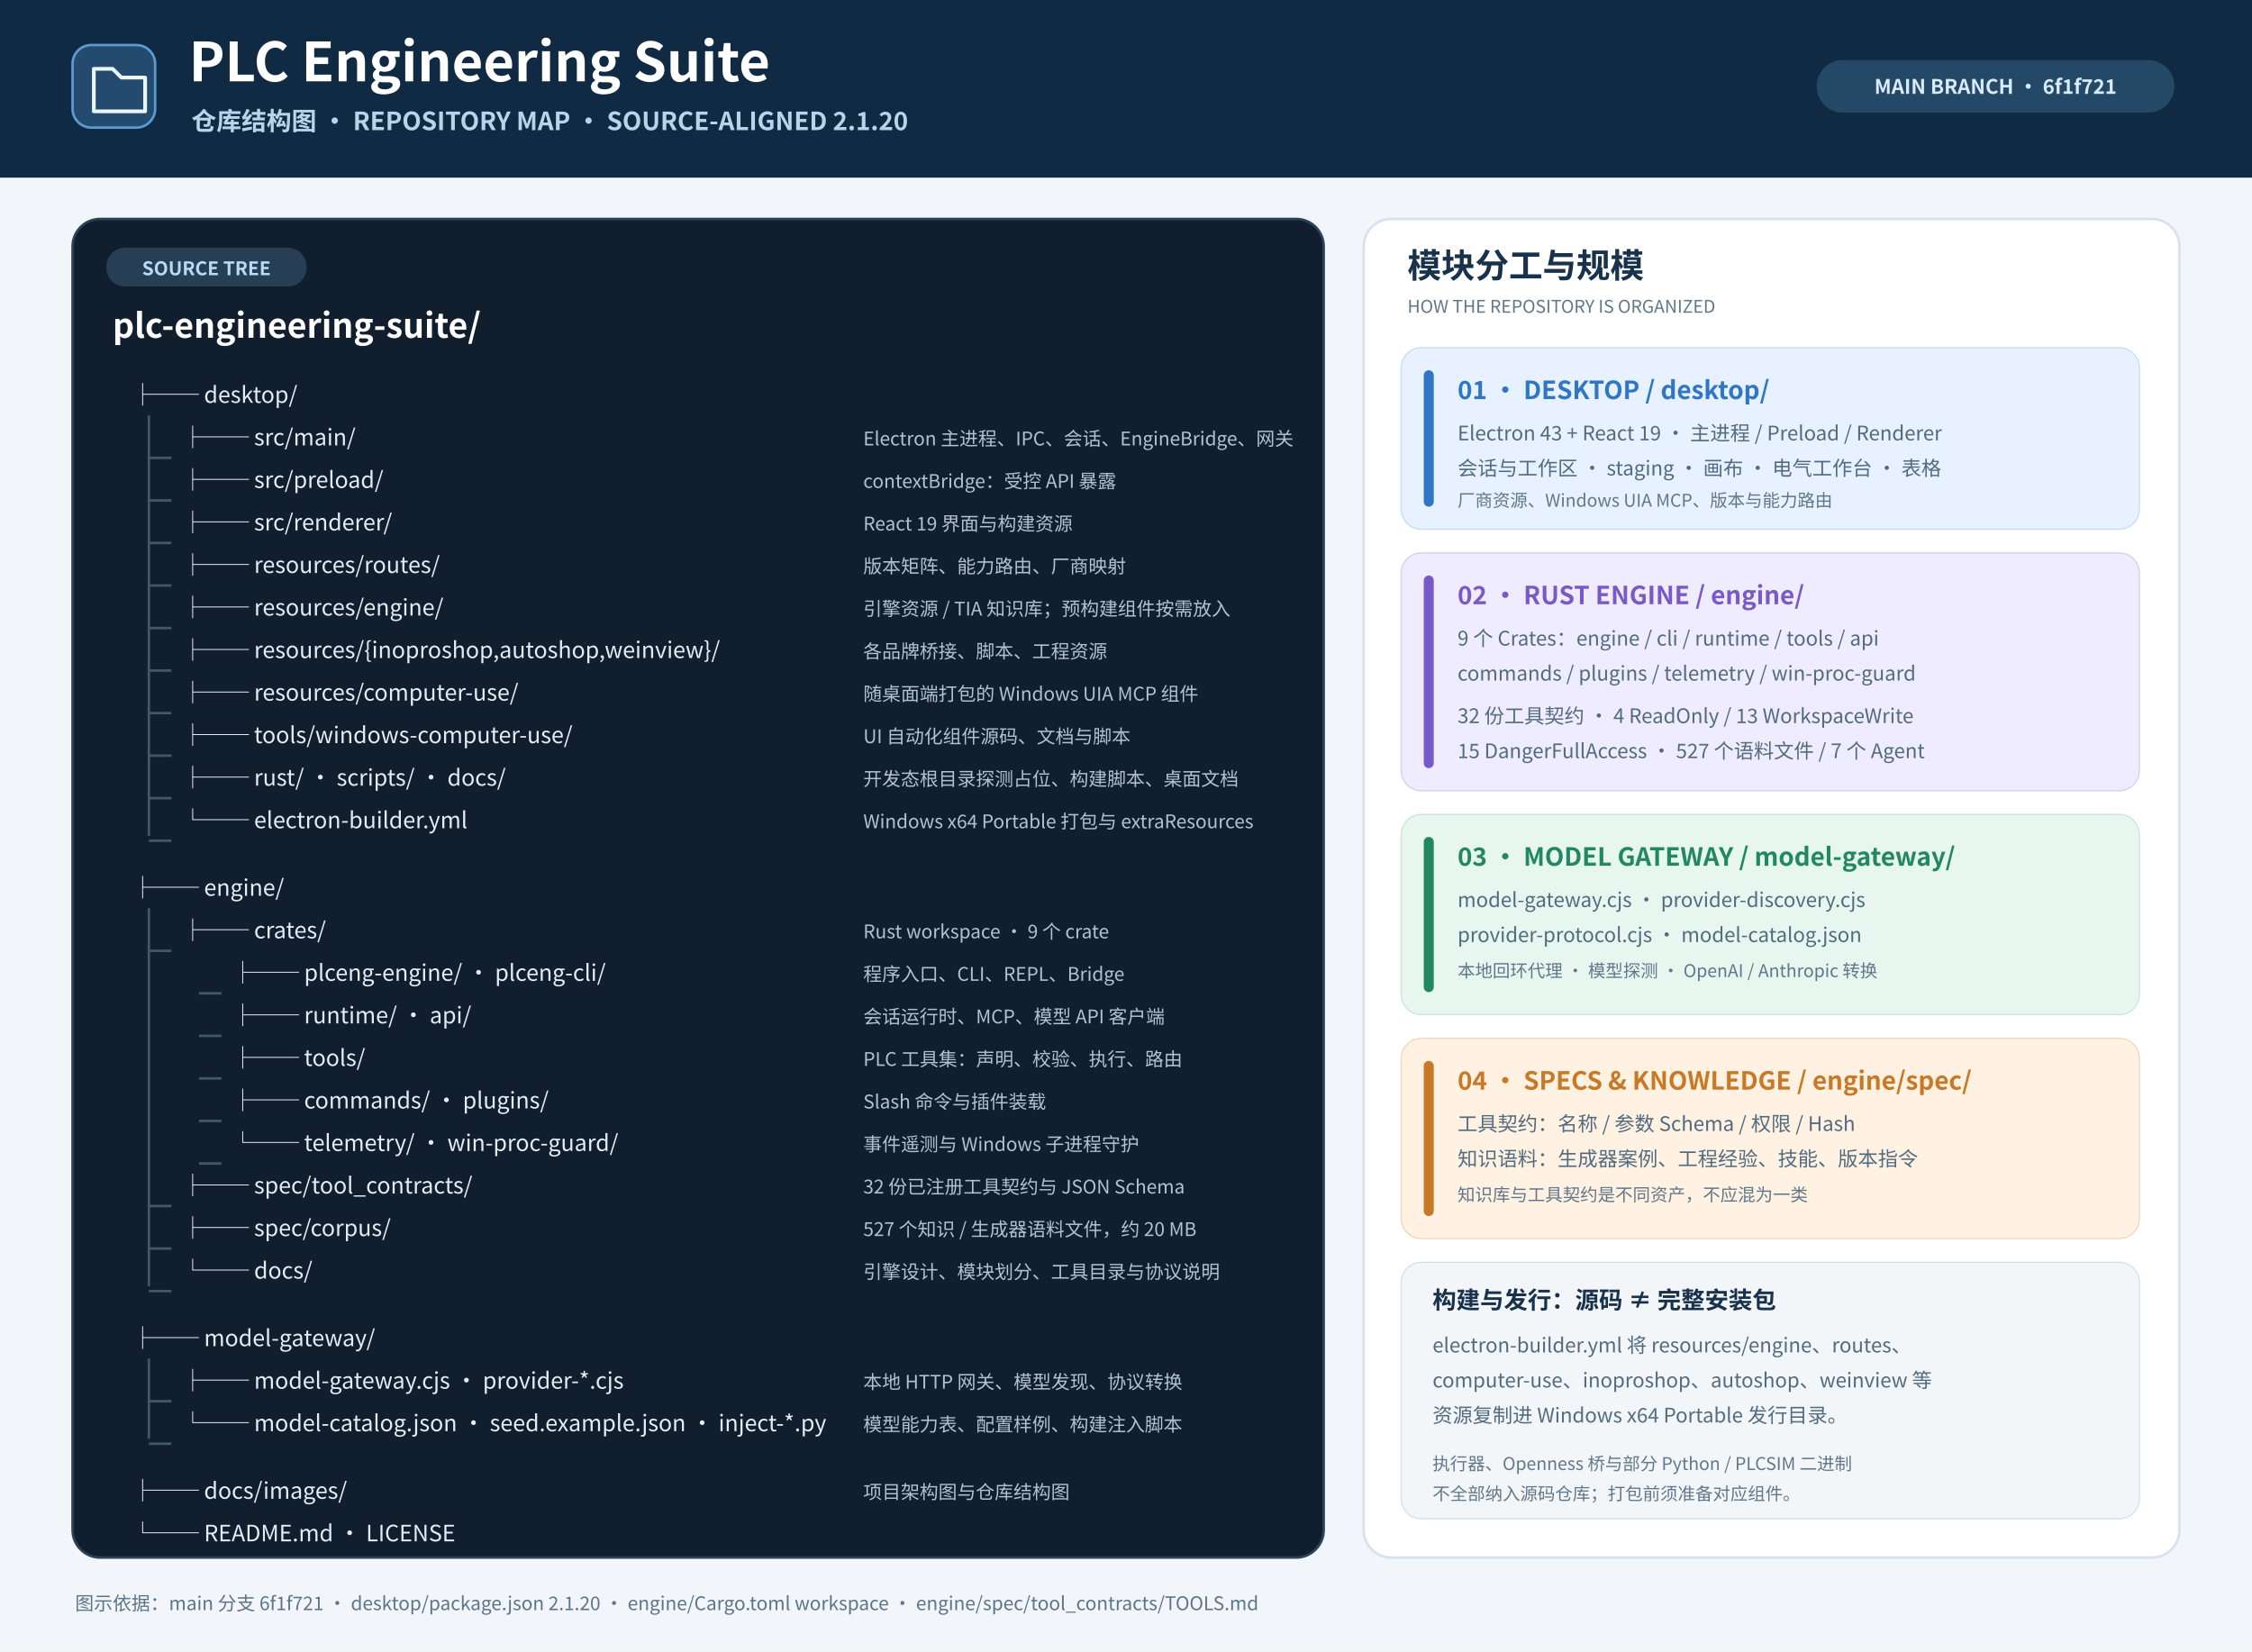
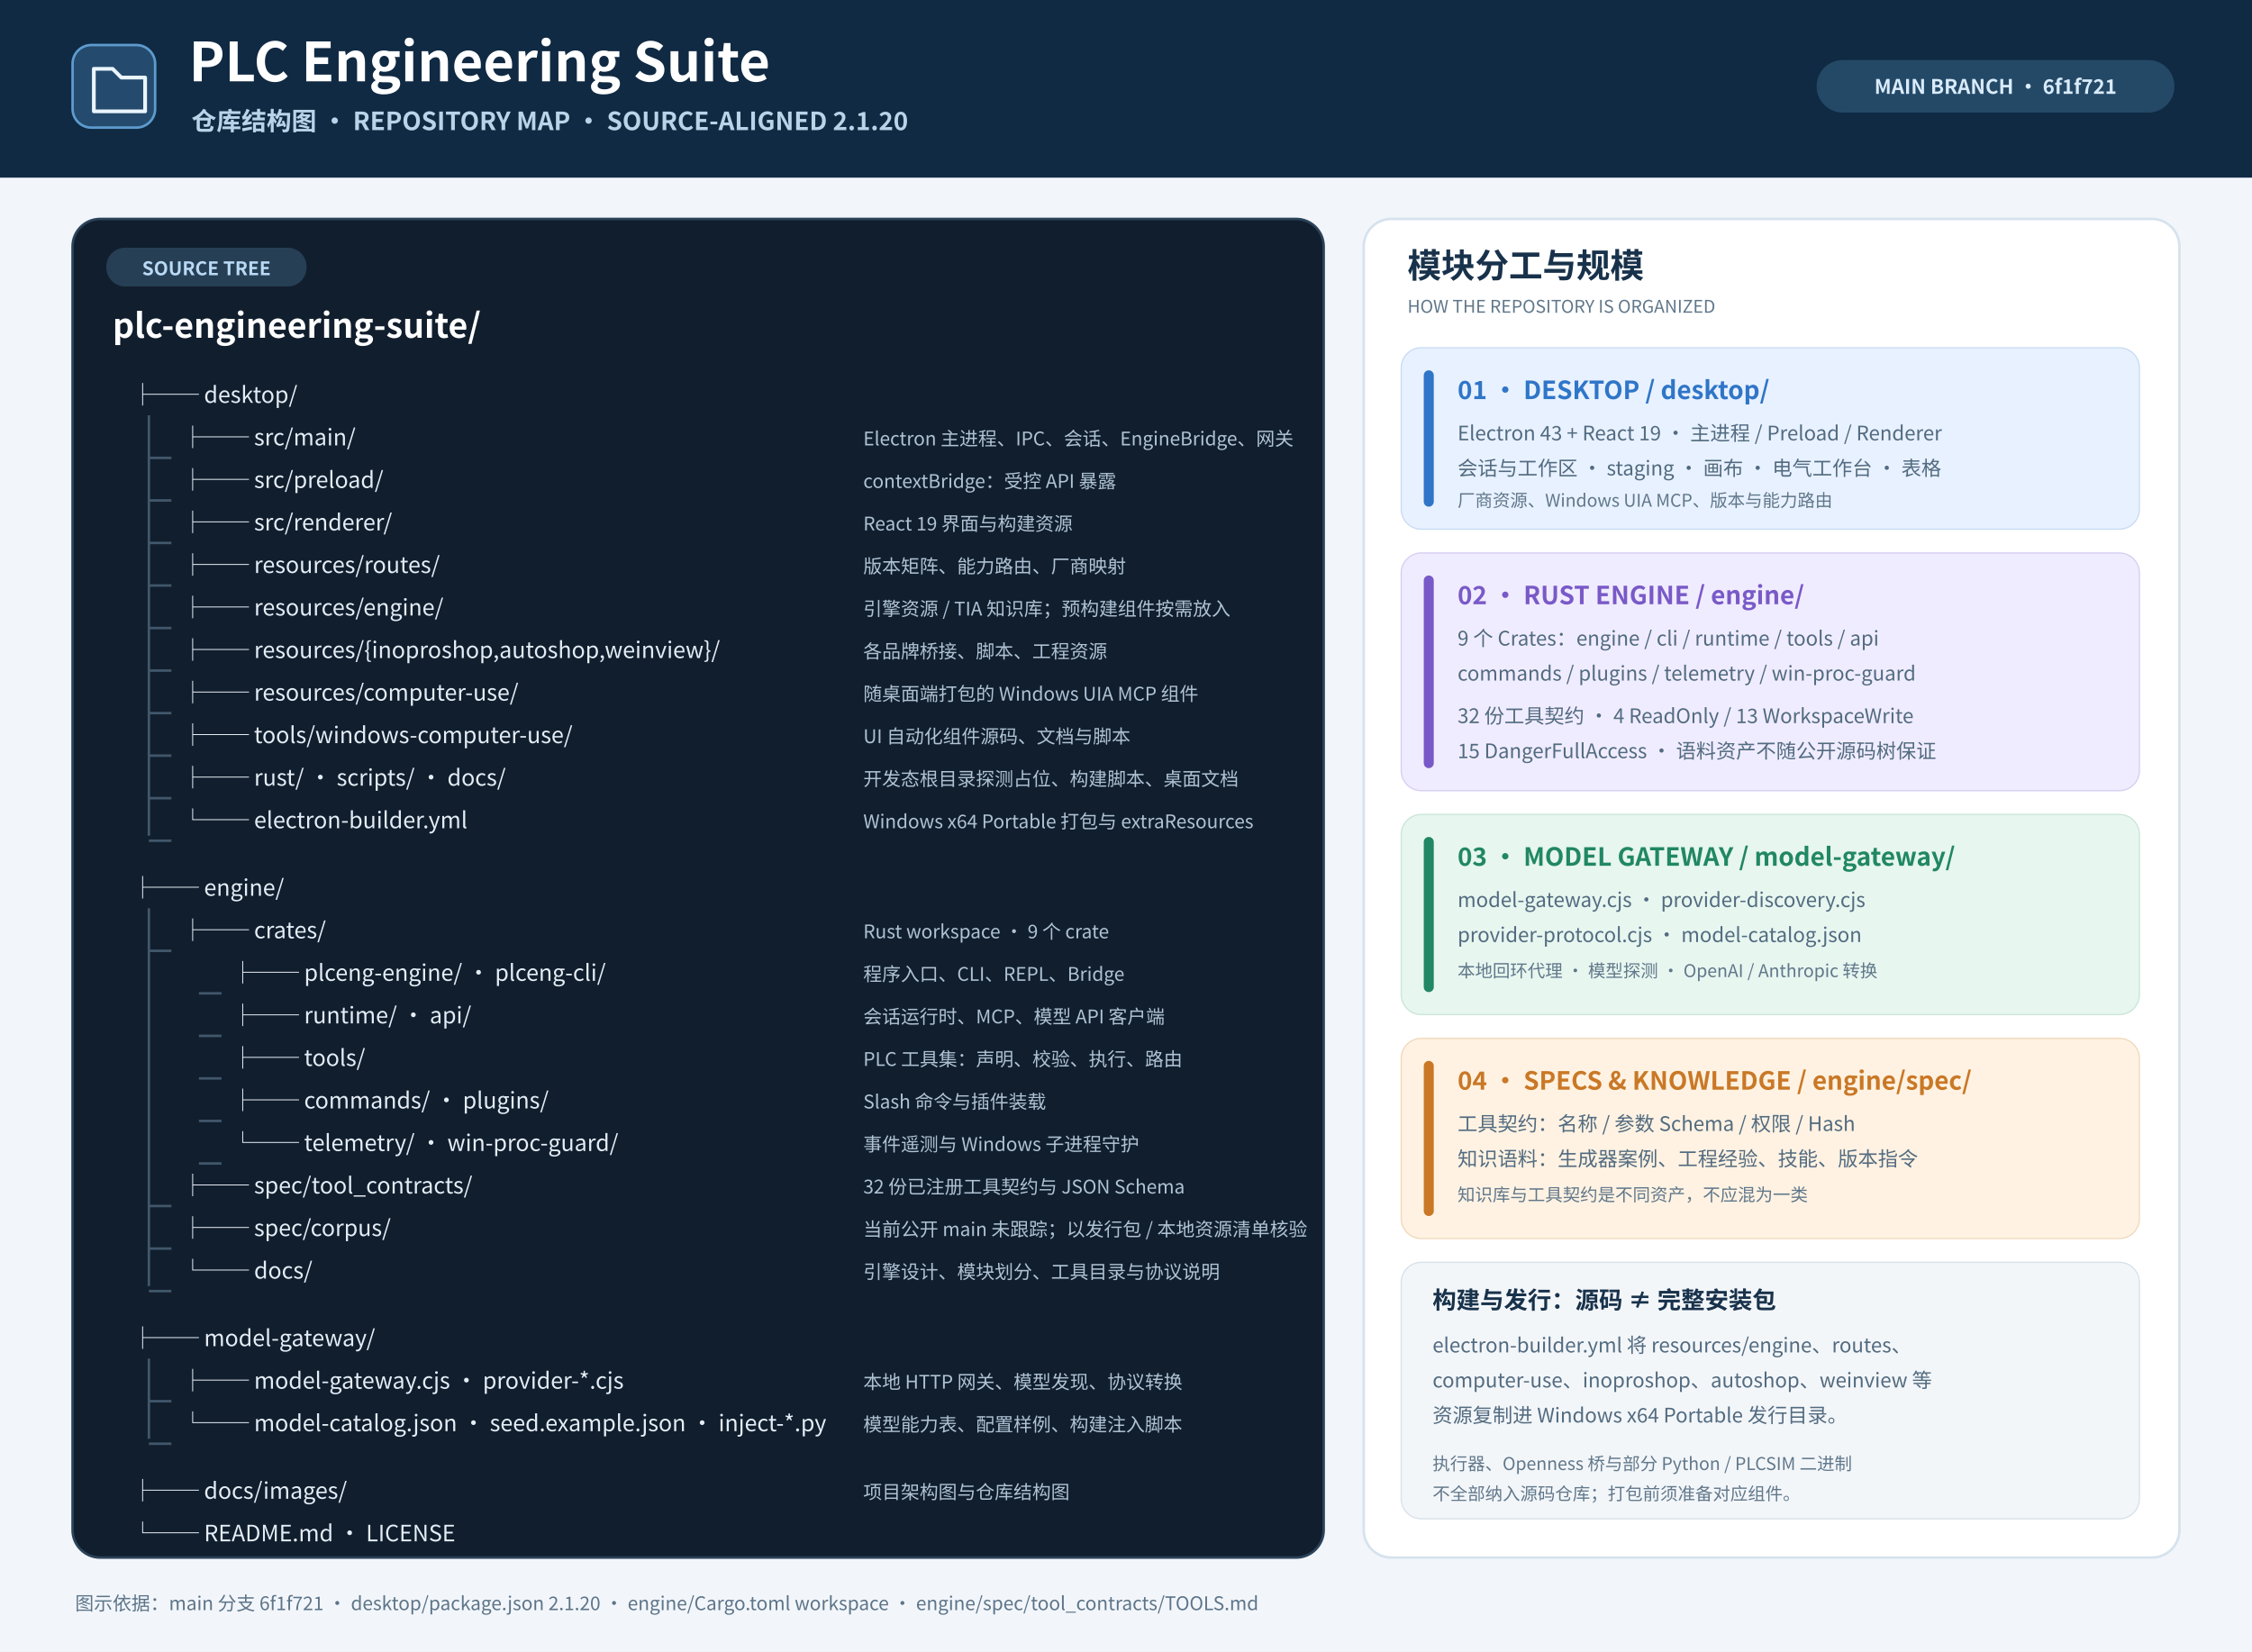
<svg xmlns="http://www.w3.org/2000/svg" width="1800" height="1320" viewBox="0 0 1800 1320">
  <defs>
    <style>
text{font-family:"Noto Sans CJK SC","Microsoft YaHei","PingFang SC",Arial,sans-serif}
.h1{font-size:43px;font-weight:700;fill:#fff}.sub{font-size:20px;font-weight:600;fill:#B9D3E8}
.section{font-size:27px;font-weight:700;fill:#18324B}.tree{font-size:18px;fill:#E4EDF6}.comment{font-size:15px;fill:#AFC3D5}
.cardTitle{font-size:20px;font-weight:700}.body{font-size:16px;fill:#526B80}.small{font-size:14px;fill:#60778A}
</style>
  </defs>
  <rect width="1800" height="1320" fill="#F2F6FB" />
  <rect width="1800" height="142" fill="#102A43" />
  <rect x="58" y="36" width="66" height="66" rx="15" fill="#244B6D" stroke="#5D9BCF" stroke-width="2" />
  <path d="M75 55h15l7 7h19v27H75z" fill="none" stroke="#EAF5FF" stroke-width="3" stroke-linejoin="round" />
  <text x="151" y="65" class="h1">PLC Engineering Suite</text>
  <text x="153" y="104" class="sub">仓库结构图 · REPOSITORY MAP · SOURCE-ALIGNED 2.1.20</text>
  <rect x="1452" y="48" width="286" height="42" rx="21" fill="#244967" />
  <text x="1595" y="75" font-size="16" font-weight="700" fill="#D9EBFA" text-anchor="middle">MAIN BRANCH · 6f1f721</text>
  <rect x="58" y="175" width="1000" height="1070" rx="22" fill="#111E2D" stroke="#2B4359" stroke-width="2" />
  <rect x="85" y="198" width="160" height="31" rx="15" fill="#263F55" />
  <text x="165" y="220" font-size="15" font-weight="700" fill="#B9D9F5" text-anchor="middle">SOURCE TREE</text>
  <text x="90" y="270" font-size="27" font-weight="700" fill="#fff">plc-engineering-suite/</text>
  <g class="tree">
    <text x="105" y="322">├── desktop/</text>
    <text x="145" y="356">├── src/main/</text>
    <text x="690" y="356" class="comment">Electron 主进程、IPC、会话、EngineBridge、网关</text>
    <text x="145" y="390">├── src/preload/</text>
    <text x="690" y="390" class="comment">contextBridge：受控 API 暴露</text>
    <text x="145" y="424">├── src/renderer/</text>
    <text x="690" y="424" class="comment">React 19 界面与构建资源</text>
    <text x="145" y="458">├── resources/routes/</text>
    <text x="690" y="458" class="comment">版本矩阵、能力路由、厂商映射</text>
    <text x="145" y="492">├── resources/engine/</text>
    <text x="690" y="492" class="comment">引擎资源 / TIA 知识库；预构建组件按需放入</text>
    <text x="145" y="526">├── resources/{inoproshop,autoshop,weinview}/</text>
    <text x="690" y="526" class="comment">各品牌桥接、脚本、工程资源</text>
    <text x="145" y="560">├── resources/computer-use/</text>
    <text x="690" y="560" class="comment">随桌面端打包的 Windows UIA MCP 组件</text>
    <text x="145" y="594">├── tools/windows-computer-use/</text>
    <text x="690" y="594" class="comment">UI 自动化组件源码、文档与脚本</text>
    <text x="145" y="628">├── rust/ · scripts/ · docs/</text>
    <text x="690" y="628" class="comment">开发态根目录探测占位、构建脚本、桌面文档</text>
    <text x="145" y="662">└── electron-builder.yml</text>
    <text x="690" y="662" class="comment">Windows x64 Portable 打包与 extraResources</text>
    <text x="105" y="716">├── engine/</text>
    <text x="145" y="750">├── crates/</text>
    <text x="690" y="750" class="comment">Rust workspace · 9 个 crate</text>
    <text x="185" y="784">├── plceng-engine/ · plceng-cli/</text>
    <text x="690" y="784" class="comment">程序入口、CLI、REPL、Bridge</text>
    <text x="185" y="818">├── runtime/ · api/</text>
    <text x="690" y="818" class="comment">会话运行时、MCP、模型 API 客户端</text>
    <text x="185" y="852">├── tools/</text>
    <text x="690" y="852" class="comment">PLC 工具集：声明、校验、执行、路由</text>
    <text x="185" y="886">├── commands/ · plugins/</text>
    <text x="690" y="886" class="comment">Slash 命令与插件装载</text>
    <text x="185" y="920">└── telemetry/ · win-proc-guard/</text>
    <text x="690" y="920" class="comment">事件遥测与 Windows 子进程守护</text>
    <text x="145" y="954">├── spec/tool_contracts/</text>
    <text x="690" y="954" class="comment">32 份已注册工具契约与 JSON Schema</text>
    <text x="145" y="988">├── spec/corpus/</text>
-     <text x="690" y="988" class="comment">527 个知识 / 生成器语料文件，约 20 MB</text>
+     <text x="690" y="988" class="comment">当前公开 main 未跟踪；以发行包 / 本地资源清单核验</text>
    <text x="145" y="1022">└── docs/</text>
    <text x="690" y="1022" class="comment">引擎设计、模块划分、工具目录与协议说明</text>
    <text x="105" y="1076">├── model-gateway/</text>
    <text x="145" y="1110">├── model-gateway.cjs · provider-*.cjs</text>
    <text x="690" y="1110" class="comment">本地 HTTP 网关、模型发现、协议转换</text>
    <text x="145" y="1144">└── model-catalog.json · seed.example.json · inject-*.py</text>
    <text x="690" y="1144" class="comment">模型能力表、配置样例、构建注入脚本</text>
    <text x="105" y="1198">├── docs/images/</text>
    <text x="690" y="1198" class="comment">项目架构图与仓库结构图</text>
    <text x="105" y="1232">└── README.md · LICENSE</text>
  </g>
  <g stroke="#526A80" stroke-width="2" fill="none" opacity=".75">
    <path d="M119 332V668M119 366H137M119 400H137M119 434H137M119 468H137M119 502H137M119 536H137M119 570H137M119 604H137M119 638H137M119 672H137" />
    <path d="M119 726V1028M119 760H137M159 794H177M159 828H177M159 862H177M159 896H177M159 930H177M119 964H137M119 998H137M119 1032H137" />
    <path d="M119 1086V1150M119 1120H137M119 1154H137" />
  </g>
  <rect x="1090" y="175" width="652" height="1070" rx="22" fill="#fff" stroke="#D6E2ED" stroke-width="2" />
  <text x="1125" y="222" class="section">模块分工与规模</text>
  <text x="1125" y="250" class="small">HOW THE REPOSITORY IS ORGANIZED</text>
  <rect x="1120" y="278" width="590" height="145" rx="16" fill="#E8F1FF" stroke="#C8DCF2" />
  <rect x="1138" y="296" width="8" height="109" rx="4" fill="#2F75C8" />
  <text x="1165" y="319" class="cardTitle" fill="#2F75C8">01 · DESKTOP / desktop/</text>
  <text x="1165" y="352" class="body">Electron 43 + React 19 · 主进程 / Preload / Renderer</text>
  <text x="1165" y="380" class="body">会话与工作区 · staging · 画布 · 电气工作台 · 表格</text>
  <text x="1165" y="405" class="small">厂商资源、Windows UIA MCP、版本与能力路由</text>
  <rect x="1120" y="442" width="590" height="190" rx="16" fill="#F0ECFF" stroke="#D7CEF2" />
  <rect x="1138" y="460" width="8" height="154" rx="4" fill="#7959C7" />
  <text x="1165" y="483" class="cardTitle" fill="#7959C7">02 · RUST ENGINE / engine/</text>
  <text x="1165" y="516" class="body">9 个 Crates：engine / cli / runtime / tools / api</text>
  <text x="1165" y="544" class="body">commands / plugins / telemetry / win-proc-guard</text>
  <text x="1165" y="578" class="body">32 份工具契约 · 4 ReadOnly / 13 WorkspaceWrite</text>
-   <text x="1165" y="606" class="body">15 DangerFullAccess · 527 个语料文件 / 7 个 Agent</text>
+   <text x="1165" y="606" class="body">15 DangerFullAccess · 语料资产不随公开源码树保证</text>
  <rect x="1120" y="651" width="590" height="160" rx="16" fill="#E7F6EF" stroke="#CBE6D8" />
  <rect x="1138" y="669" width="8" height="124" rx="4" fill="#218764" />
  <text x="1165" y="692" class="cardTitle" fill="#218764">03 · MODEL GATEWAY / model-gateway/</text>
  <text x="1165" y="725" class="body">model-gateway.cjs · provider-discovery.cjs</text>
  <text x="1165" y="753" class="body">provider-protocol.cjs · model-catalog.json</text>
  <text x="1165" y="781" class="small">本地回环代理 · 模型探测 · OpenAI / Anthropic 转换</text>
  <rect x="1120" y="830" width="590" height="160" rx="16" fill="#FFF2E2" stroke="#F0D9BB" />
  <rect x="1138" y="848" width="8" height="124" rx="4" fill="#C97826" />
  <text x="1165" y="871" class="cardTitle" fill="#C97826">04 · SPECS &amp; KNOWLEDGE / engine/spec/</text>
  <text x="1165" y="904" class="body">工具契约：名称 / 参数 Schema / 权限 / Hash</text>
  <text x="1165" y="932" class="body">知识语料：生成器案例、工程经验、技能、版本指令</text>
  <text x="1165" y="960" class="small">知识库与工具契约是不同资产，不应混为一类</text>
  <rect x="1120" y="1009" width="590" height="205" rx="16" fill="#F3F6F9" stroke="#D7E1E9" />
  <text x="1145" y="1046" font-size="19" font-weight="700" fill="#18324B">构建与发行：源码 ≠ 完整安装包</text>
  <text x="1145" y="1081" class="body">electron-builder.yml 将 resources/engine、routes、</text>
  <text x="1145" y="1109" class="body">computer-use、inoproshop、autoshop、weinview 等</text>
  <text x="1145" y="1137" class="body">资源复制进 Windows x64 Portable 发行目录。</text>
  <text x="1145" y="1175" class="small">执行器、Openness 桥与部分 Python / PLCSIM 二进制</text>
  <text x="1145" y="1199" class="small">不全部纳入源码仓库；打包前须准备对应组件。</text>
  <text x="60" y="1287" font-size="15" fill="#5D7488">图示依据：main 分支 6f1f721 · desktop/package.json 2.1.20 · engine/Cargo.toml workspace · engine/spec/tool_contracts/TOOLS.md</text>
</svg>
